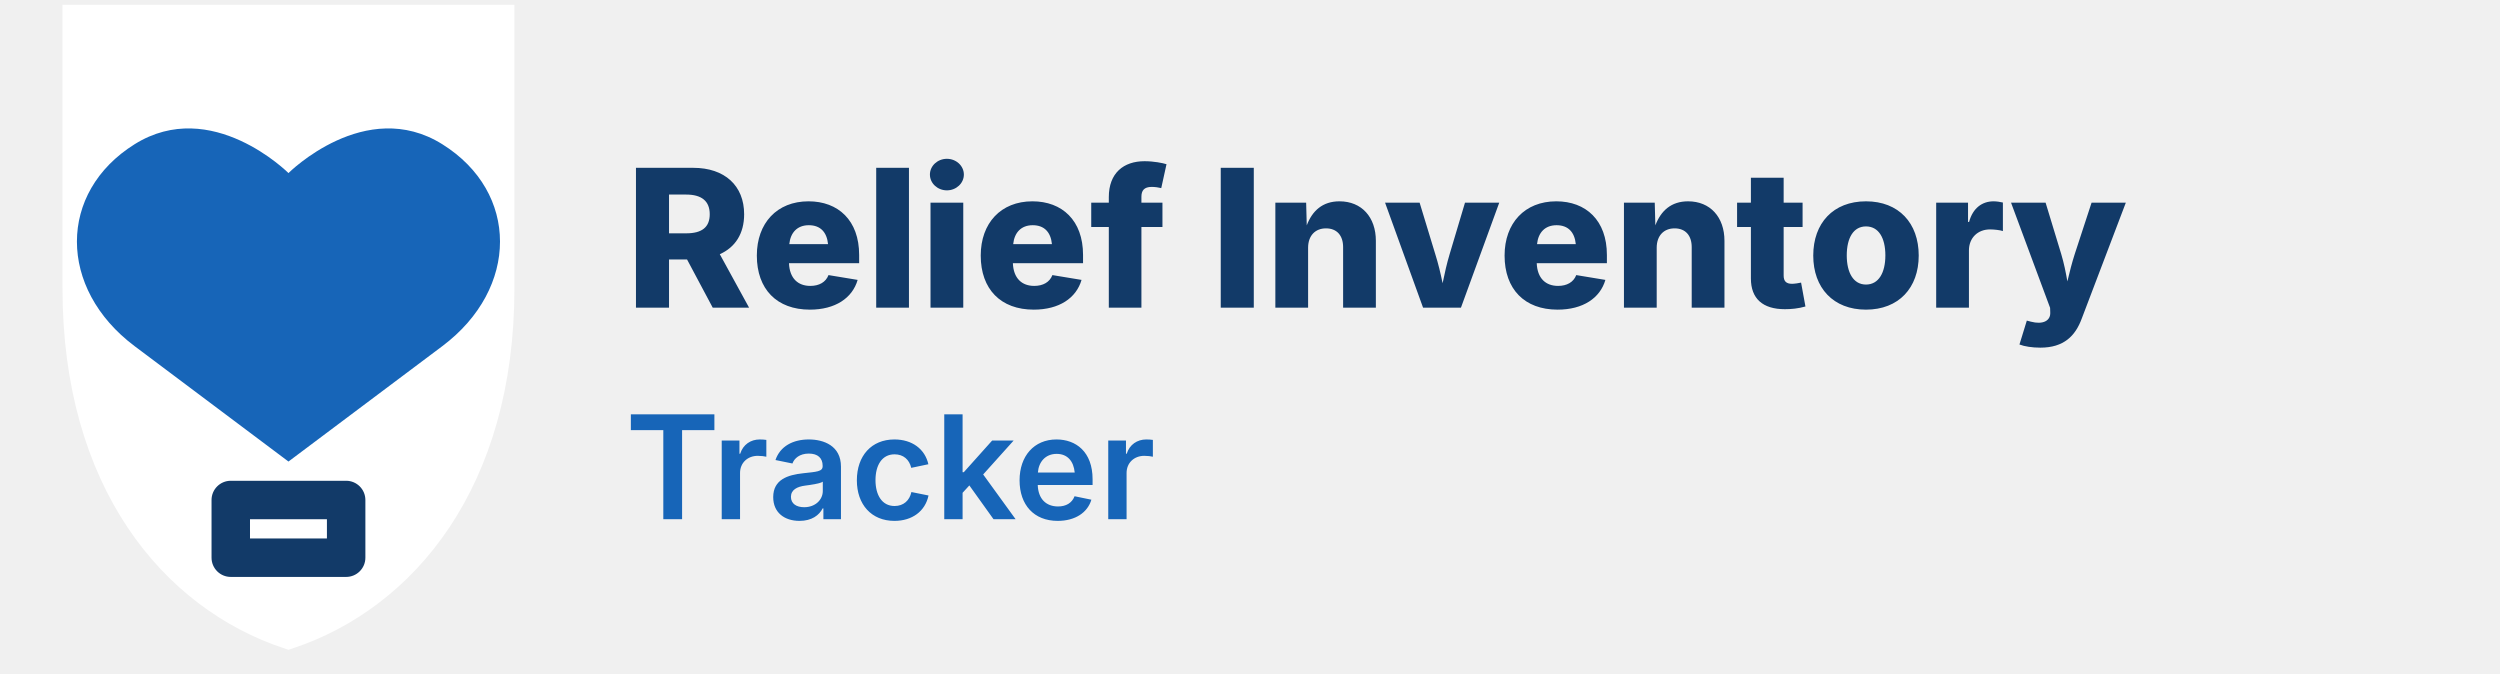
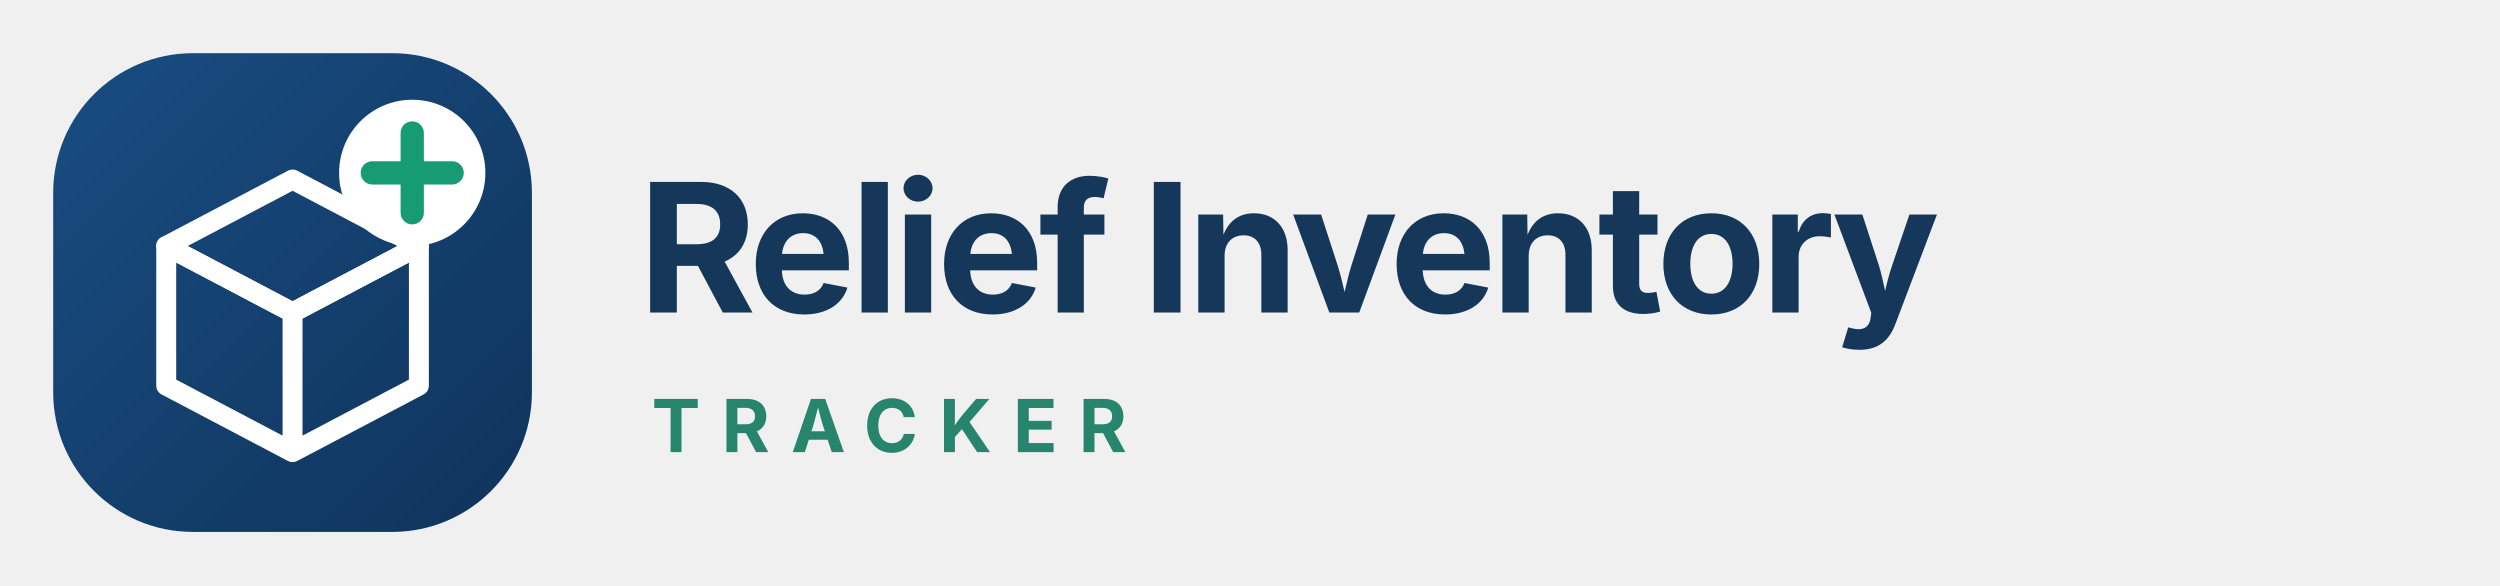
- <svg xmlns="http://www.w3.org/2000/svg" viewBox="0 0 260 70" fill="none">
-   <g>
-     <path d="M8 2 L52 2 L52 30 C52 50 42 62 30 66 C18 62 8 50 8 30 Z" fill="#ffffff" stroke="#ffffff" stroke-width="3" />
-     <path d="M30 18 C30 18 22 10 14 15 C6 20 6 30 14 36 L30 48 L46 36 C54 30 54 20 46 15 C38 10 30 18 30 18" fill="#1765b8" />
-     <rect x="22" y="50" width="16" height="10" rx="2" fill="#123a68" />
-     <line x1="26" y1="55" x2="34" y2="55" stroke="#ffffff" stroke-width="2" />
+ <svg xmlns="http://www.w3.org/2000/svg" viewBox="0 0 376 88" fill="none" role="img" aria-labelledby="title">
+   <defs>
+     <linearGradient id="mark" x1="8" y1="8" x2="80" y2="80" gradientUnits="userSpaceOnUse">
+       <stop stop-color="#174A7E" />
+       <stop offset="1" stop-color="#0E3156" />
+     </linearGradient>
+   </defs>
+   <g transform="translate(8 8)">
+     <rect width="72" height="72" rx="21" fill="url(#mark)" />
+     <path d="m17 29 19-10 19 10-19 10-19-10Z" stroke="#fff" stroke-width="3" stroke-linejoin="round" />
+     <path d="M17 29v21l19 10 19-10V29M36 39v21M17 29l19 10 19-10" stroke="#fff" stroke-width="3" stroke-linecap="round" stroke-linejoin="round" />
+     <circle cx="54" cy="18" r="11" fill="#fff" />
+     <path d="M54 12v12M48 18h12" stroke="#179B73" stroke-width="3.5" stroke-linecap="round" />
  </g>
-   <text x="65" y="32" font-family="Inter, Arial, sans-serif" font-size="20" font-weight="800" fill="#123a68" letter-spacing="-0.02">Relief Inventory</text>
-   <text x="65" y="54" font-family="Inter, Arial, sans-serif" font-size="15" font-weight="600" fill="#1765b8" letter-spacing="-0.01">Tracker</text>
+   <text x="96" y="47" fill="#153759" font-family="Inter, Arial, sans-serif" font-size="27" font-weight="750" letter-spacing="-.8">Relief Inventory</text>
+   <text x="98" y="68" fill="#28856D" font-family="Inter, Arial, sans-serif" font-size="11" font-weight="750" letter-spacing="3.2">TRACKER</text>
</svg>
